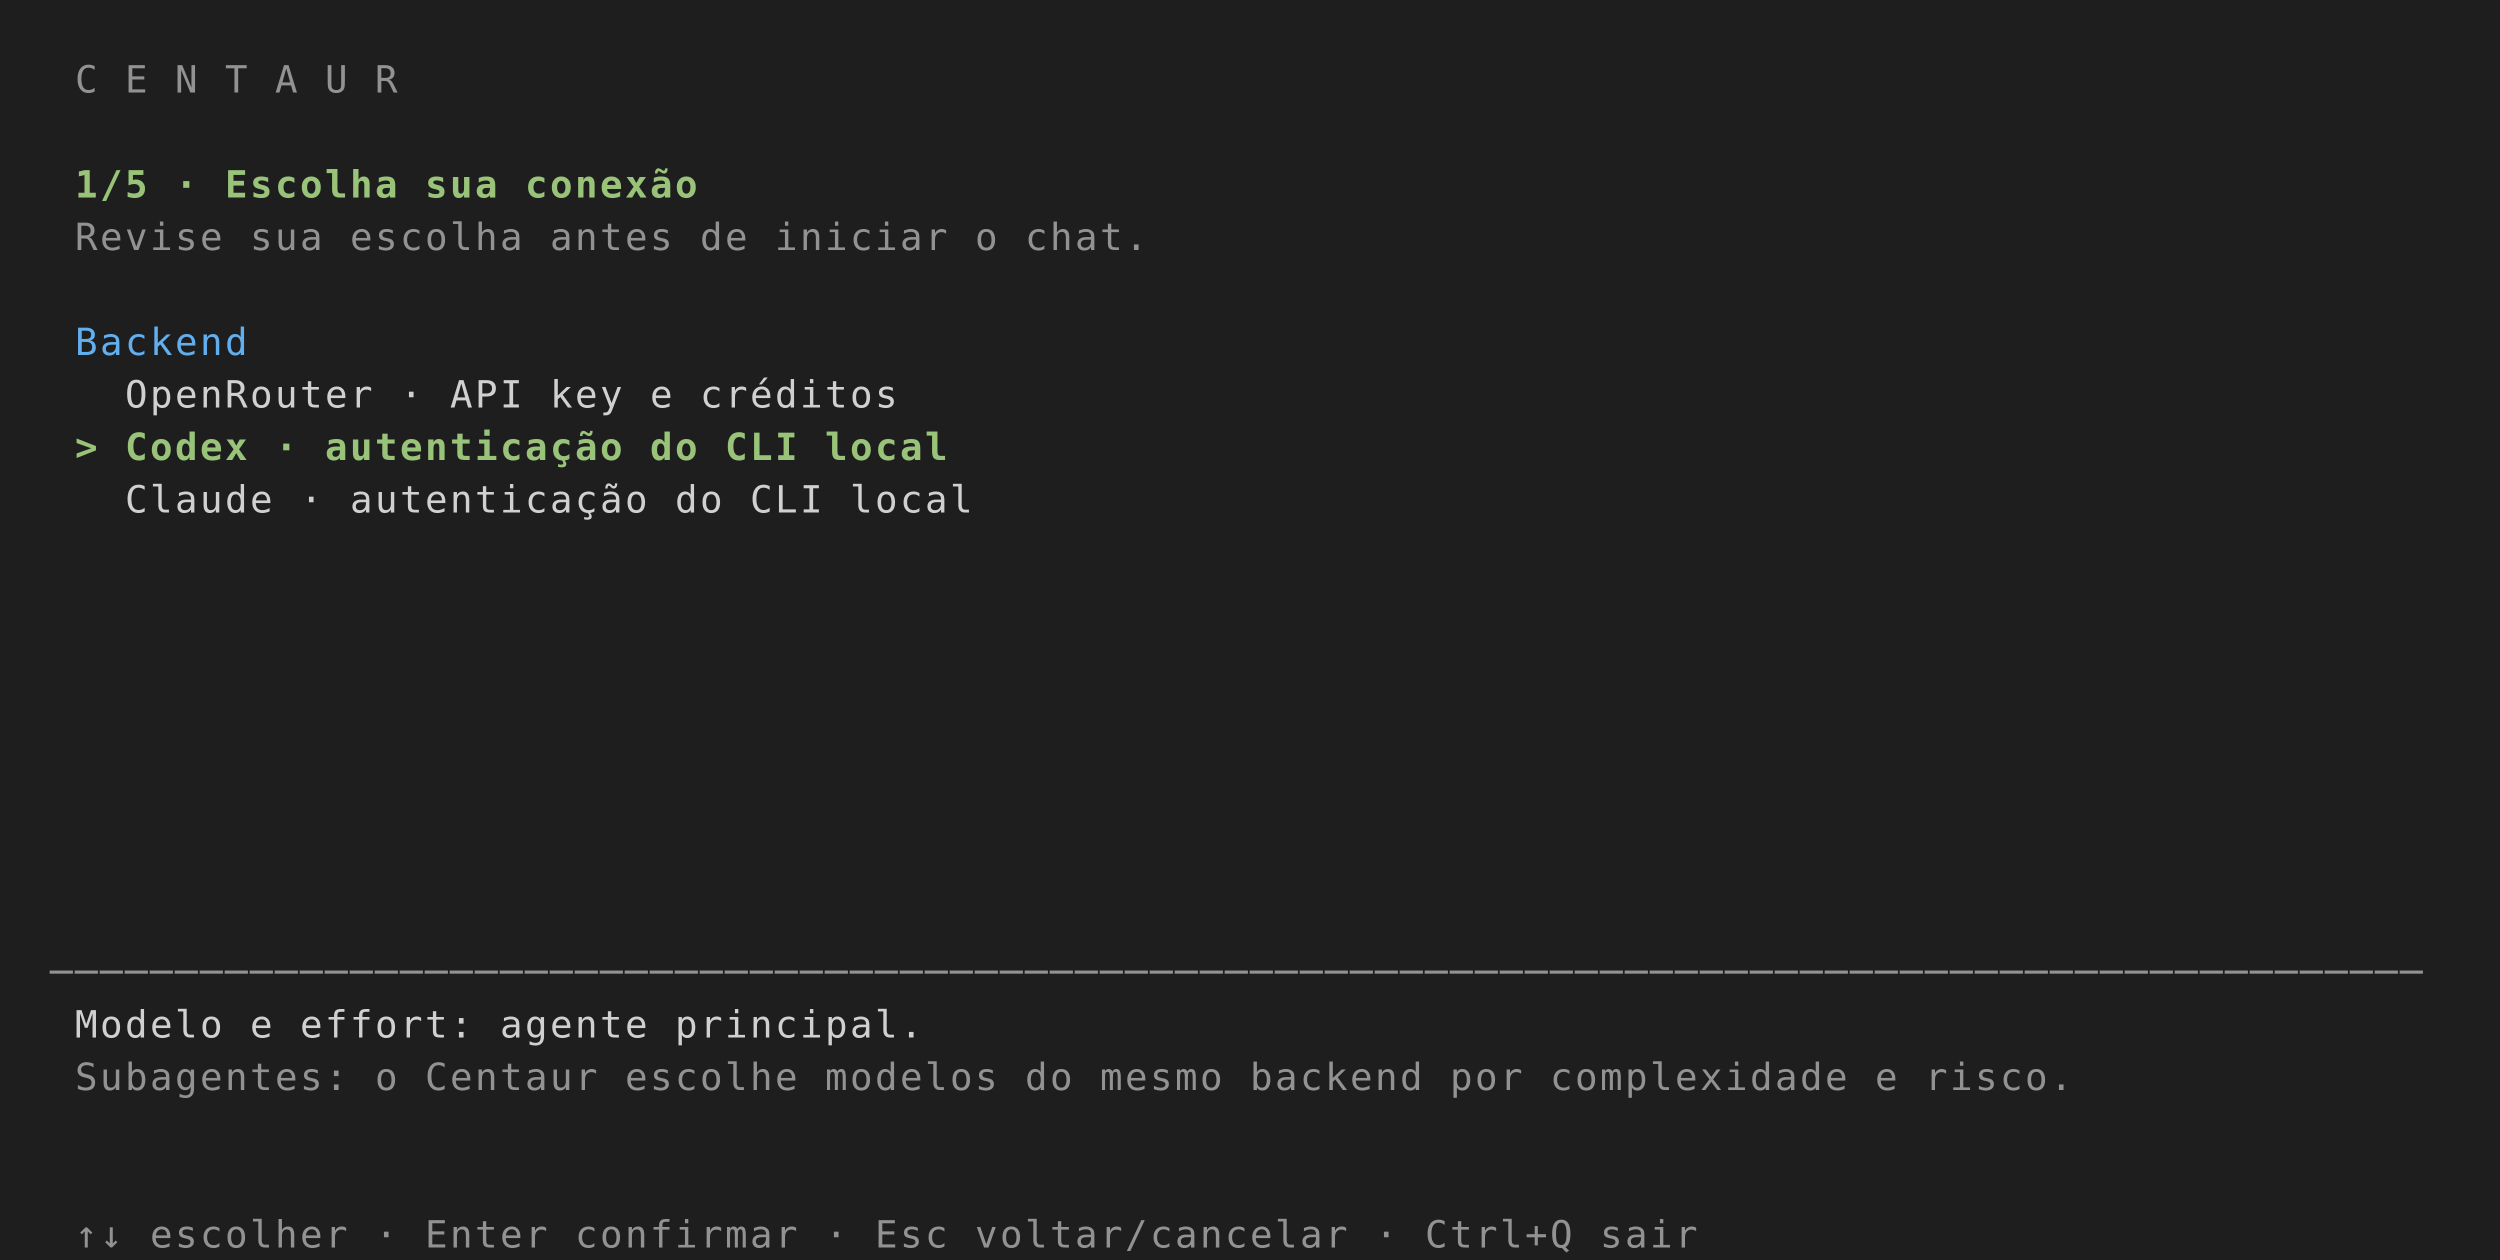
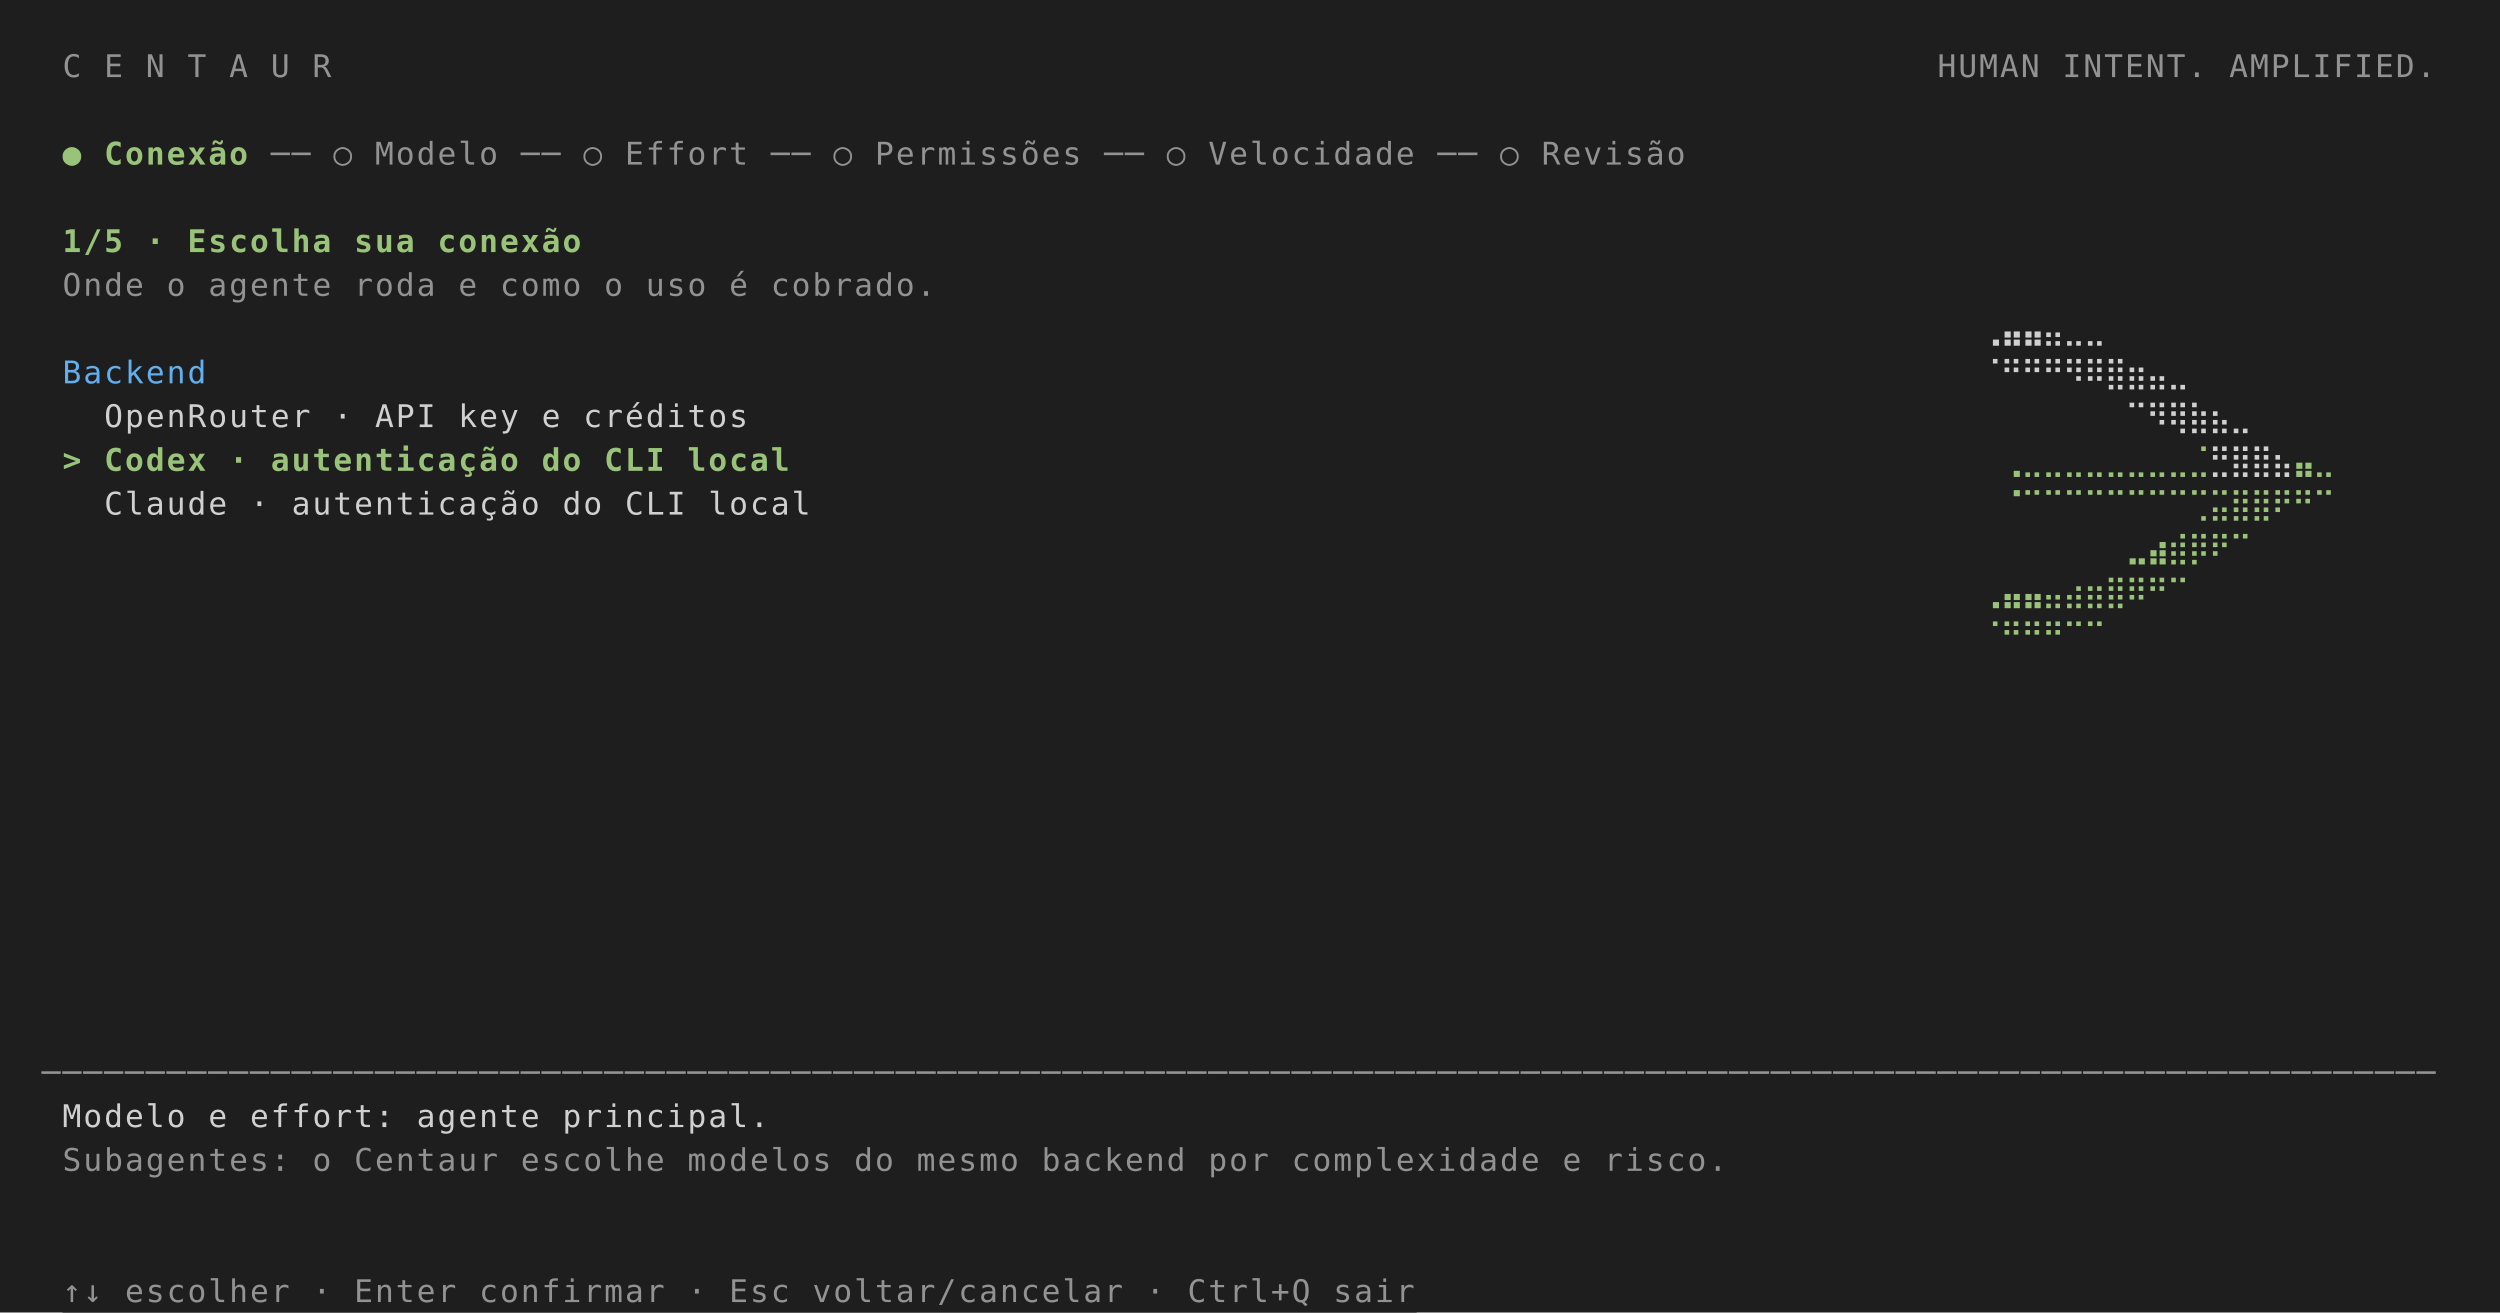
- <svg xmlns="http://www.w3.org/2000/svg" width="1000" height="504" viewBox="0 0 1000 504">
+ <svg xmlns="http://www.w3.org/2000/svg" width="1200" height="630" viewBox="0 0 1200 630">
  <rect width="100%" height="100%" fill="#1e1e1e" />
  <g font-family="DejaVu Sans Mono, DejaVu Sans, monospace" font-size="15">
    <rect x="30" y="21" width="130" height="21" fill="#1e1e1e" />
    <text y="37" fill="#929292" font-weight="normal">
      <tspan x="30">C</tspan>
      <tspan x="50">E</tspan>
      <tspan x="70">N</tspan>
      <tspan x="90">T</tspan>
      <tspan x="110">A</tspan>
      <tspan x="130">U</tspan>
      <tspan x="150">R</tspan>
    </text>
-     <rect x="30" y="63" width="250" height="21" fill="#1e1e1e" />
+     <rect x="930" y="21" width="240" height="21" fill="#1e1e1e" />
+     <text y="37" fill="#929292" font-weight="normal">
+       <tspan x="930">H</tspan>
+       <tspan x="940">U</tspan>
+       <tspan x="950">M</tspan>
+       <tspan x="960">A</tspan>
+       <tspan x="970">N</tspan>
+       <tspan x="990">I</tspan>
+       <tspan x="1000">N</tspan>
+       <tspan x="1010">T</tspan>
+       <tspan x="1020">E</tspan>
+       <tspan x="1030">N</tspan>
+       <tspan x="1040">T</tspan>
+       <tspan x="1050">.</tspan>
+       <tspan x="1070">A</tspan>
+       <tspan x="1080">M</tspan>
+       <tspan x="1090">P</tspan>
+       <tspan x="1100">L</tspan>
+       <tspan x="1110">I</tspan>
+       <tspan x="1120">F</tspan>
+       <tspan x="1130">I</tspan>
+       <tspan x="1140">E</tspan>
+       <tspan x="1150">D</tspan>
+       <tspan x="1160">.</tspan>
+     </text>
+     <rect x="30" y="63" width="90" height="21" fill="#1e1e1e" />
    <text y="79" fill="#98c379" font-weight="bold">
+       <tspan x="30">●</tspan>
+       <tspan x="50">C</tspan>
+       <tspan x="60">o</tspan>
+       <tspan x="70">n</tspan>
+       <tspan x="80">e</tspan>
+       <tspan x="90">x</tspan>
+       <tspan x="100">ã</tspan>
+       <tspan x="110">o</tspan>
+     </text>
+     <rect x="120" y="63" width="690" height="21" fill="#1e1e1e" />
+     <text y="79" fill="#929292" font-weight="normal">
+       <tspan x="130">─</tspan>
+       <tspan x="140">─</tspan>
+       <tspan x="160">○</tspan>
+       <tspan x="180">M</tspan>
+       <tspan x="190">o</tspan>
+       <tspan x="200">d</tspan>
+       <tspan x="210">e</tspan>
+       <tspan x="220">l</tspan>
+       <tspan x="230">o</tspan>
+       <tspan x="250">─</tspan>
+       <tspan x="260">─</tspan>
+       <tspan x="280">○</tspan>
+       <tspan x="300">E</tspan>
+       <tspan x="310">f</tspan>
+       <tspan x="320">f</tspan>
+       <tspan x="330">o</tspan>
+       <tspan x="340">r</tspan>
+       <tspan x="350">t</tspan>
+       <tspan x="370">─</tspan>
+       <tspan x="380">─</tspan>
+       <tspan x="400">○</tspan>
+       <tspan x="420">P</tspan>
+       <tspan x="430">e</tspan>
+       <tspan x="440">r</tspan>
+       <tspan x="450">m</tspan>
+       <tspan x="460">i</tspan>
+       <tspan x="470">s</tspan>
+       <tspan x="480">s</tspan>
+       <tspan x="490">õ</tspan>
+       <tspan x="500">e</tspan>
+       <tspan x="510">s</tspan>
+       <tspan x="530">─</tspan>
+       <tspan x="540">─</tspan>
+       <tspan x="560">○</tspan>
+       <tspan x="580">V</tspan>
+       <tspan x="590">e</tspan>
+       <tspan x="600">l</tspan>
+       <tspan x="610">o</tspan>
+       <tspan x="620">c</tspan>
+       <tspan x="630">i</tspan>
+       <tspan x="640">d</tspan>
+       <tspan x="650">a</tspan>
+       <tspan x="660">d</tspan>
+       <tspan x="670">e</tspan>
+       <tspan x="690">─</tspan>
+       <tspan x="700">─</tspan>
+       <tspan x="720">○</tspan>
+       <tspan x="740">R</tspan>
+       <tspan x="750">e</tspan>
+       <tspan x="760">v</tspan>
+       <tspan x="770">i</tspan>
+       <tspan x="780">s</tspan>
+       <tspan x="790">ã</tspan>
+       <tspan x="800">o</tspan>
+     </text>
+     <rect x="30" y="105" width="250" height="21" fill="#1e1e1e" />
+     <text y="121" fill="#98c379" font-weight="bold">
      <tspan x="30">1</tspan>
      <tspan x="40">/</tspan>
      <tspan x="50">5</tspan>
      <tspan x="70">·</tspan>
      <tspan x="90">E</tspan>
      <tspan x="100">s</tspan>
      <tspan x="110">c</tspan>
      <tspan x="120">o</tspan>
      <tspan x="130">l</tspan>
      <tspan x="140">h</tspan>
      <tspan x="150">a</tspan>
      <tspan x="170">s</tspan>
      <tspan x="180">u</tspan>
      <tspan x="190">a</tspan>
      <tspan x="210">c</tspan>
      <tspan x="220">o</tspan>
      <tspan x="230">n</tspan>
      <tspan x="240">e</tspan>
      <tspan x="250">x</tspan>
      <tspan x="260">ã</tspan>
      <tspan x="270">o</tspan>
    </text>
-     <rect x="30" y="84" width="430" height="21" fill="#1e1e1e" />
-     <text y="100" fill="#929292" font-weight="normal">
-       <tspan x="30">R</tspan>
-       <tspan x="40">e</tspan>
-       <tspan x="50">v</tspan>
-       <tspan x="60">i</tspan>
-       <tspan x="70">s</tspan>
-       <tspan x="80">e</tspan>
-       <tspan x="100">s</tspan>
-       <tspan x="110">u</tspan>
-       <tspan x="120">a</tspan>
-       <tspan x="140">e</tspan>
-       <tspan x="150">s</tspan>
-       <tspan x="160">c</tspan>
-       <tspan x="170">o</tspan>
-       <tspan x="180">l</tspan>
-       <tspan x="190">h</tspan>
+     <rect x="30" y="126" width="420" height="21" fill="#1e1e1e" />
+     <text y="142" fill="#929292" font-weight="normal">
+       <tspan x="30">O</tspan>
+       <tspan x="40">n</tspan>
+       <tspan x="50">d</tspan>
+       <tspan x="60">e</tspan>
+       <tspan x="80">o</tspan>
+       <tspan x="100">a</tspan>
+       <tspan x="110">g</tspan>
+       <tspan x="120">e</tspan>
+       <tspan x="130">n</tspan>
+       <tspan x="140">t</tspan>
+       <tspan x="150">e</tspan>
+       <tspan x="170">r</tspan>
+       <tspan x="180">o</tspan>
+       <tspan x="190">d</tspan>
      <tspan x="200">a</tspan>
-       <tspan x="220">a</tspan>
-       <tspan x="230">n</tspan>
-       <tspan x="240">t</tspan>
-       <tspan x="250">e</tspan>
-       <tspan x="260">s</tspan>
-       <tspan x="280">d</tspan>
-       <tspan x="290">e</tspan>
-       <tspan x="310">i</tspan>
-       <tspan x="320">n</tspan>
-       <tspan x="330">i</tspan>
-       <tspan x="340">c</tspan>
-       <tspan x="350">i</tspan>
-       <tspan x="360">a</tspan>
-       <tspan x="370">r</tspan>
-       <tspan x="390">o</tspan>
-       <tspan x="410">c</tspan>
-       <tspan x="420">h</tspan>
-       <tspan x="430">a</tspan>
-       <tspan x="440">t</tspan>
-       <tspan x="450">.</tspan>
-     </text>
-     <rect x="30" y="126" width="70" height="21" fill="#1e1e1e" />
-     <text y="142" fill="#61afef" font-weight="normal">
+       <tspan x="220">e</tspan>
+       <tspan x="240">c</tspan>
+       <tspan x="250">o</tspan>
+       <tspan x="260">m</tspan>
+       <tspan x="270">o</tspan>
+       <tspan x="290">o</tspan>
+       <tspan x="310">u</tspan>
+       <tspan x="320">s</tspan>
+       <tspan x="330">o</tspan>
+       <tspan x="350">é</tspan>
+       <tspan x="370">c</tspan>
+       <tspan x="380">o</tspan>
+       <tspan x="390">b</tspan>
+       <tspan x="400">r</tspan>
+       <tspan x="410">a</tspan>
+       <tspan x="420">d</tspan>
+       <tspan x="430">o</tspan>
+       <tspan x="440">.</tspan>
+     </text>
+     <rect x="950" y="147" width="30" height="21" fill="#1e1e1e" />
+     <text y="163" fill="#d0d0d0" font-weight="bold">
+       <tspan x="950">⢀</tspan>
+       <tspan x="960">⣤</tspan>
+       <tspan x="970">⣤</tspan>
+     </text>
+     <rect x="980" y="147" width="30" height="21" fill="#1e1e1e" />
+     <text y="163" fill="#d0d0d0" font-weight="normal">
+       <tspan x="980">⣤</tspan>
+       <tspan x="990">⣀</tspan>
+       <tspan x="1000">⣀</tspan>
+     </text>
+     <rect x="30" y="168" width="70" height="21" fill="#1e1e1e" />
+     <text y="184" fill="#61afef" font-weight="normal">
      <tspan x="30">B</tspan>
      <tspan x="40">a</tspan>
      <tspan x="50">c</tspan>
      <tspan x="60">k</tspan>
      <tspan x="70">e</tspan>
      <tspan x="80">n</tspan>
      <tspan x="90">d</tspan>
    </text>
-     <rect x="20" y="147" width="950" height="21" fill="#1e1e1e" />
-     <text y="163" fill="#d0d0d0" font-weight="normal">
+     <rect x="950" y="168" width="100" height="21" fill="#1e1e1e" />
+     <text y="184" fill="#d0d0d0" font-weight="normal">
+       <tspan x="950">⠈</tspan>
+       <tspan x="960">⠛</tspan>
+       <tspan x="970">⠛</tspan>
+       <tspan x="980">⠛</tspan>
+       <tspan x="990">⠻</tspan>
+       <tspan x="1000">⠿</tspan>
+       <tspan x="1010">⣿</tspan>
+       <tspan x="1020">⣶</tspan>
+       <tspan x="1030">⣤</tspan>
+       <tspan x="1040">⣀</tspan>
+     </text>
+     <rect x="20" y="189" width="830" height="21" fill="#1e1e1e" />
+     <text y="205" fill="#d0d0d0" font-weight="normal">
      <tspan x="50">O</tspan>
      <tspan x="60">p</tspan>
      <tspan x="70">e</tspan>
      <tspan x="80">n</tspan>
      <tspan x="90">R</tspan>
      <tspan x="100">o</tspan>
      <tspan x="110">u</tspan>
      <tspan x="120">t</tspan>
      <tspan x="130">e</tspan>
      <tspan x="140">r</tspan>
      <tspan x="160">·</tspan>
      <tspan x="180">A</tspan>
      <tspan x="190">P</tspan>
      <tspan x="200">I</tspan>
      <tspan x="220">k</tspan>
      <tspan x="230">e</tspan>
      <tspan x="240">y</tspan>
      <tspan x="260">e</tspan>
      <tspan x="280">c</tspan>
      <tspan x="290">r</tspan>
      <tspan x="300">é</tspan>
      <tspan x="310">d</tspan>
      <tspan x="320">i</tspan>
      <tspan x="330">t</tspan>
      <tspan x="340">o</tspan>
      <tspan x="350">s</tspan>
    </text>
-     <rect x="20" y="168" width="950" height="21" fill="#1e1e1e" />
-     <text y="184" fill="#98c379" font-weight="bold">
+     <rect x="1020" y="189" width="60" height="21" fill="#1e1e1e" />
+     <text y="205" fill="#d0d0d0" font-weight="normal">
+       <tspan x="1020">⠉</tspan>
+       <tspan x="1030">⠻</tspan>
+       <tspan x="1040">⢿</tspan>
+       <tspan x="1050">⣷</tspan>
+       <tspan x="1060">⣦</tspan>
+       <tspan x="1070">⣀</tspan>
+     </text>
+     <rect x="20" y="210" width="830" height="21" fill="#1e1e1e" />
+     <text y="226" fill="#98c379" font-weight="bold">
      <tspan x="30">&gt;</tspan>
      <tspan x="50">C</tspan>
      <tspan x="60">o</tspan>
      <tspan x="70">d</tspan>
      <tspan x="80">e</tspan>
      <tspan x="90">x</tspan>
      <tspan x="110">·</tspan>
      <tspan x="130">a</tspan>
      <tspan x="140">u</tspan>
      <tspan x="150">t</tspan>
      <tspan x="160">e</tspan>
      <tspan x="170">n</tspan>
      <tspan x="180">t</tspan>
      <tspan x="190">i</tspan>
      <tspan x="200">c</tspan>
      <tspan x="210">a</tspan>
      <tspan x="220">ç</tspan>
      <tspan x="230">ã</tspan>
      <tspan x="240">o</tspan>
      <tspan x="260">d</tspan>
      <tspan x="270">o</tspan>
      <tspan x="290">C</tspan>
      <tspan x="300">L</tspan>
      <tspan x="310">I</tspan>
      <tspan x="330">l</tspan>
      <tspan x="340">o</tspan>
      <tspan x="350">c</tspan>
      <tspan x="360">a</tspan>
      <tspan x="370">l</tspan>
    </text>
-     <rect x="20" y="189" width="950" height="21" fill="#1e1e1e" />
-     <text y="205" fill="#d0d0d0" font-weight="normal">
+     <rect x="960" y="210" width="10" height="21" fill="#1e1e1e" />
+     <text y="226" fill="#98c379" font-weight="bold">
+       <tspan x="960">⢀</tspan>
+     </text>
+     <rect x="970" y="210" width="90" height="21" fill="#1e1e1e" />
+     <text y="226" fill="#98c379" font-weight="normal">
+       <tspan x="970">⣀</tspan>
+       <tspan x="980">⣀</tspan>
+       <tspan x="990">⣀</tspan>
+       <tspan x="1000">⣀</tspan>
+       <tspan x="1010">⣀</tspan>
+       <tspan x="1020">⣀</tspan>
+       <tspan x="1030">⣀</tspan>
+       <tspan x="1040">⣀</tspan>
+       <tspan x="1050">⣈</tspan>
+     </text>
+     <rect x="1060" y="210" width="40" height="21" fill="#1e1e1e" />
+     <text y="226" fill="#d0d0d0" font-weight="normal">
+       <tspan x="1060">⣛</tspan>
+       <tspan x="1070">⣿</tspan>
+       <tspan x="1080">⣿</tspan>
+       <tspan x="1090">⣦</tspan>
+     </text>
+     <rect x="1100" y="210" width="10" height="21" fill="#1e1e1e" />
+     <text y="226" fill="#98c379" font-weight="bold">
+       <tspan x="1100">⣤</tspan>
+     </text>
+     <rect x="1110" y="210" width="10" height="21" fill="#1e1e1e" />
+     <text y="226" fill="#98c379" font-weight="normal">
+       <tspan x="1110">⣀</tspan>
+     </text>
+     <rect x="20" y="231" width="830" height="21" fill="#1e1e1e" />
+     <text y="247" fill="#d0d0d0" font-weight="normal">
      <tspan x="50">C</tspan>
      <tspan x="60">l</tspan>
      <tspan x="70">a</tspan>
      <tspan x="80">u</tspan>
      <tspan x="90">d</tspan>
      <tspan x="100">e</tspan>
      <tspan x="120">·</tspan>
      <tspan x="140">a</tspan>
      <tspan x="150">u</tspan>
      <tspan x="160">t</tspan>
      <tspan x="170">e</tspan>
      <tspan x="180">n</tspan>
      <tspan x="190">t</tspan>
      <tspan x="200">i</tspan>
      <tspan x="210">c</tspan>
      <tspan x="220">a</tspan>
      <tspan x="230">ç</tspan>
      <tspan x="240">ã</tspan>
      <tspan x="250">o</tspan>
      <tspan x="270">d</tspan>
      <tspan x="280">o</tspan>
      <tspan x="300">C</tspan>
      <tspan x="310">L</tspan>
      <tspan x="320">I</tspan>
      <tspan x="340">l</tspan>
      <tspan x="350">o</tspan>
      <tspan x="360">c</tspan>
      <tspan x="370">a</tspan>
      <tspan x="380">l</tspan>
    </text>
-     <rect x="20" y="378" width="950" height="21" fill="#1e1e1e" />
-     <text y="394" fill="#929292" font-weight="normal">
+     <rect x="960" y="231" width="10" height="21" fill="#1e1e1e" />
+     <text y="247" fill="#98c379" font-weight="bold">
+       <tspan x="960">⠈</tspan>
+     </text>
+     <rect x="970" y="231" width="150" height="21" fill="#1e1e1e" />
+     <text y="247" fill="#98c379" font-weight="normal">
+       <tspan x="970">⠉</tspan>
+       <tspan x="980">⠉</tspan>
+       <tspan x="990">⠉</tspan>
+       <tspan x="1000">⠉</tspan>
+       <tspan x="1010">⠉</tspan>
+       <tspan x="1020">⠉</tspan>
+       <tspan x="1030">⠉</tspan>
+       <tspan x="1040">⠉</tspan>
+       <tspan x="1050">⢉</tspan>
+       <tspan x="1060">⣭</tspan>
+       <tspan x="1070">⣿</tspan>
+       <tspan x="1080">⣿</tspan>
+       <tspan x="1090">⠟</tspan>
+       <tspan x="1100">⠛</tspan>
+       <tspan x="1110">⠉</tspan>
+     </text>
+     <rect x="1020" y="252" width="20" height="21" fill="#1e1e1e" />
+     <text y="268" fill="#98c379" font-weight="bold">
+       <tspan x="1020">⣀</tspan>
+       <tspan x="1030">⣴</tspan>
+     </text>
+     <rect x="1040" y="252" width="40" height="21" fill="#1e1e1e" />
+     <text y="268" fill="#98c379" font-weight="normal">
+       <tspan x="1040">⣾</tspan>
+       <tspan x="1050">⡿</tspan>
+       <tspan x="1060">⠟</tspan>
+       <tspan x="1070">⠉</tspan>
+     </text>
+     <rect x="950" y="273" width="30" height="21" fill="#1e1e1e" />
+     <text y="289" fill="#98c379" font-weight="bold">
+       <tspan x="950">⢀</tspan>
+       <tspan x="960">⣤</tspan>
+       <tspan x="970">⣤</tspan>
+     </text>
+     <rect x="980" y="273" width="70" height="21" fill="#1e1e1e" />
+     <text y="289" fill="#98c379" font-weight="normal">
+       <tspan x="980">⣤</tspan>
+       <tspan x="990">⣴</tspan>
+       <tspan x="1000">⣶</tspan>
+       <tspan x="1010">⣿</tspan>
+       <tspan x="1020">⠿</tspan>
+       <tspan x="1030">⠛</tspan>
+       <tspan x="1040">⠉</tspan>
+     </text>
+     <rect x="950" y="294" width="60" height="21" fill="#1e1e1e" />
+     <text y="310" fill="#98c379" font-weight="normal">
+       <tspan x="950">⠈</tspan>
+       <tspan x="960">⠛</tspan>
+       <tspan x="970">⠛</tspan>
+       <tspan x="980">⠛</tspan>
+       <tspan x="990">⠉</tspan>
+       <tspan x="1000">⠉</tspan>
+     </text>
+     <rect x="20" y="504" width="1150" height="21" fill="#1e1e1e" />
+     <text y="520" fill="#929292" font-weight="normal">
      <tspan x="20">─</tspan>
      <tspan x="30">─</tspan>
      <tspan x="40">─</tspan>
      <tspan x="50">─</tspan>
      <tspan x="60">─</tspan>
      <tspan x="70">─</tspan>
      <tspan x="80">─</tspan>
      <tspan x="90">─</tspan>
      <tspan x="100">─</tspan>
      <tspan x="110">─</tspan>
      <tspan x="120">─</tspan>
      <tspan x="130">─</tspan>
      <tspan x="140">─</tspan>
      <tspan x="150">─</tspan>
      <tspan x="160">─</tspan>
      <tspan x="170">─</tspan>
      <tspan x="180">─</tspan>
      <tspan x="190">─</tspan>
      <tspan x="200">─</tspan>
      <tspan x="210">─</tspan>
      <tspan x="220">─</tspan>
      <tspan x="230">─</tspan>
      <tspan x="240">─</tspan>
      <tspan x="250">─</tspan>
      <tspan x="260">─</tspan>
      <tspan x="270">─</tspan>
      <tspan x="280">─</tspan>
      <tspan x="290">─</tspan>
      <tspan x="300">─</tspan>
      <tspan x="310">─</tspan>
      <tspan x="320">─</tspan>
      <tspan x="330">─</tspan>
      <tspan x="340">─</tspan>
      <tspan x="350">─</tspan>
      <tspan x="360">─</tspan>
      <tspan x="370">─</tspan>
      <tspan x="380">─</tspan>
      <tspan x="390">─</tspan>
      <tspan x="400">─</tspan>
      <tspan x="410">─</tspan>
      <tspan x="420">─</tspan>
      <tspan x="430">─</tspan>
      <tspan x="440">─</tspan>
      <tspan x="450">─</tspan>
      <tspan x="460">─</tspan>
      <tspan x="470">─</tspan>
      <tspan x="480">─</tspan>
      <tspan x="490">─</tspan>
      <tspan x="500">─</tspan>
      <tspan x="510">─</tspan>
      <tspan x="520">─</tspan>
      <tspan x="530">─</tspan>
      <tspan x="540">─</tspan>
      <tspan x="550">─</tspan>
      <tspan x="560">─</tspan>
      <tspan x="570">─</tspan>
      <tspan x="580">─</tspan>
      <tspan x="590">─</tspan>
      <tspan x="600">─</tspan>
      <tspan x="610">─</tspan>
      <tspan x="620">─</tspan>
      <tspan x="630">─</tspan>
      <tspan x="640">─</tspan>
      <tspan x="650">─</tspan>
      <tspan x="660">─</tspan>
      <tspan x="670">─</tspan>
      <tspan x="680">─</tspan>
      <tspan x="690">─</tspan>
      <tspan x="700">─</tspan>
      <tspan x="710">─</tspan>
      <tspan x="720">─</tspan>
      <tspan x="730">─</tspan>
      <tspan x="740">─</tspan>
      <tspan x="750">─</tspan>
      <tspan x="760">─</tspan>
      <tspan x="770">─</tspan>
      <tspan x="780">─</tspan>
      <tspan x="790">─</tspan>
      <tspan x="800">─</tspan>
      <tspan x="810">─</tspan>
      <tspan x="820">─</tspan>
      <tspan x="830">─</tspan>
      <tspan x="840">─</tspan>
      <tspan x="850">─</tspan>
      <tspan x="860">─</tspan>
      <tspan x="870">─</tspan>
      <tspan x="880">─</tspan>
      <tspan x="890">─</tspan>
      <tspan x="900">─</tspan>
      <tspan x="910">─</tspan>
      <tspan x="920">─</tspan>
      <tspan x="930">─</tspan>
      <tspan x="940">─</tspan>
      <tspan x="950">─</tspan>
      <tspan x="960">─</tspan>
-     </text>
-     <rect x="30" y="399" width="340" height="21" fill="#1e1e1e" />
-     <text y="415" fill="#d0d0d0" font-weight="normal">
+       <tspan x="970">─</tspan>
+       <tspan x="980">─</tspan>
+       <tspan x="990">─</tspan>
+       <tspan x="1000">─</tspan>
+       <tspan x="1010">─</tspan>
+       <tspan x="1020">─</tspan>
+       <tspan x="1030">─</tspan>
+       <tspan x="1040">─</tspan>
+       <tspan x="1050">─</tspan>
+       <tspan x="1060">─</tspan>
+       <tspan x="1070">─</tspan>
+       <tspan x="1080">─</tspan>
+       <tspan x="1090">─</tspan>
+       <tspan x="1100">─</tspan>
+       <tspan x="1110">─</tspan>
+       <tspan x="1120">─</tspan>
+       <tspan x="1130">─</tspan>
+       <tspan x="1140">─</tspan>
+       <tspan x="1150">─</tspan>
+       <tspan x="1160">─</tspan>
+     </text>
+     <rect x="30" y="525" width="340" height="21" fill="#1e1e1e" />
+     <text y="541" fill="#d0d0d0" font-weight="normal">
      <tspan x="30">M</tspan>
      <tspan x="40">o</tspan>
      <tspan x="50">d</tspan>
      <tspan x="60">e</tspan>
      <tspan x="70">l</tspan>
      <tspan x="80">o</tspan>
      <tspan x="100">e</tspan>
      <tspan x="120">e</tspan>
      <tspan x="130">f</tspan>
      <tspan x="140">f</tspan>
      <tspan x="150">o</tspan>
      <tspan x="160">r</tspan>
      <tspan x="170">t</tspan>
      <tspan x="180">:</tspan>
      <tspan x="200">a</tspan>
      <tspan x="210">g</tspan>
      <tspan x="220">e</tspan>
      <tspan x="230">n</tspan>
      <tspan x="240">t</tspan>
      <tspan x="250">e</tspan>
      <tspan x="270">p</tspan>
      <tspan x="280">r</tspan>
      <tspan x="290">i</tspan>
      <tspan x="300">n</tspan>
      <tspan x="310">c</tspan>
      <tspan x="320">i</tspan>
      <tspan x="330">p</tspan>
      <tspan x="340">a</tspan>
      <tspan x="350">l</tspan>
      <tspan x="360">.</tspan>
    </text>
-     <rect x="30" y="420" width="800" height="21" fill="#1e1e1e" />
-     <text y="436" fill="#929292" font-weight="normal">
+     <rect x="30" y="546" width="800" height="21" fill="#1e1e1e" />
+     <text y="562" fill="#929292" font-weight="normal">
      <tspan x="30">S</tspan>
      <tspan x="40">u</tspan>
      <tspan x="50">b</tspan>
      <tspan x="60">a</tspan>
      <tspan x="70">g</tspan>
      <tspan x="80">e</tspan>
      <tspan x="90">n</tspan>
      <tspan x="100">t</tspan>
      <tspan x="110">e</tspan>
      <tspan x="120">s</tspan>
      <tspan x="130">:</tspan>
      <tspan x="150">o</tspan>
      <tspan x="170">C</tspan>
      <tspan x="180">e</tspan>
      <tspan x="190">n</tspan>
      <tspan x="200">t</tspan>
      <tspan x="210">a</tspan>
      <tspan x="220">u</tspan>
      <tspan x="230">r</tspan>
      <tspan x="250">e</tspan>
      <tspan x="260">s</tspan>
      <tspan x="270">c</tspan>
      <tspan x="280">o</tspan>
      <tspan x="290">l</tspan>
      <tspan x="300">h</tspan>
      <tspan x="310">e</tspan>
      <tspan x="330">m</tspan>
      <tspan x="340">o</tspan>
      <tspan x="350">d</tspan>
      <tspan x="360">e</tspan>
      <tspan x="370">l</tspan>
      <tspan x="380">o</tspan>
      <tspan x="390">s</tspan>
      <tspan x="410">d</tspan>
      <tspan x="420">o</tspan>
      <tspan x="440">m</tspan>
      <tspan x="450">e</tspan>
      <tspan x="460">s</tspan>
      <tspan x="470">m</tspan>
      <tspan x="480">o</tspan>
      <tspan x="500">b</tspan>
      <tspan x="510">a</tspan>
      <tspan x="520">c</tspan>
      <tspan x="530">k</tspan>
      <tspan x="540">e</tspan>
      <tspan x="550">n</tspan>
      <tspan x="560">d</tspan>
      <tspan x="580">p</tspan>
      <tspan x="590">o</tspan>
      <tspan x="600">r</tspan>
      <tspan x="620">c</tspan>
      <tspan x="630">o</tspan>
      <tspan x="640">m</tspan>
      <tspan x="650">p</tspan>
      <tspan x="660">l</tspan>
      <tspan x="670">e</tspan>
      <tspan x="680">x</tspan>
      <tspan x="690">i</tspan>
      <tspan x="700">d</tspan>
      <tspan x="710">a</tspan>
      <tspan x="720">d</tspan>
      <tspan x="730">e</tspan>
      <tspan x="750">e</tspan>
      <tspan x="770">r</tspan>
      <tspan x="780">i</tspan>
      <tspan x="790">s</tspan>
      <tspan x="800">c</tspan>
      <tspan x="810">o</tspan>
      <tspan x="820">.</tspan>
    </text>
-     <rect x="30" y="483" width="650" height="21" fill="#1e1e1e" />
-     <text y="499" fill="#929292" font-weight="normal">
+     <rect x="30" y="609" width="650" height="21" fill="#1e1e1e" />
+     <text y="625" fill="#929292" font-weight="normal">
      <tspan x="30">↑</tspan>
      <tspan x="40">↓</tspan>
      <tspan x="60">e</tspan>
      <tspan x="70">s</tspan>
      <tspan x="80">c</tspan>
      <tspan x="90">o</tspan>
      <tspan x="100">l</tspan>
      <tspan x="110">h</tspan>
      <tspan x="120">e</tspan>
      <tspan x="130">r</tspan>
      <tspan x="150">·</tspan>
      <tspan x="170">E</tspan>
      <tspan x="180">n</tspan>
      <tspan x="190">t</tspan>
      <tspan x="200">e</tspan>
      <tspan x="210">r</tspan>
      <tspan x="230">c</tspan>
      <tspan x="240">o</tspan>
      <tspan x="250">n</tspan>
      <tspan x="260">f</tspan>
      <tspan x="270">i</tspan>
      <tspan x="280">r</tspan>
      <tspan x="290">m</tspan>
      <tspan x="300">a</tspan>
      <tspan x="310">r</tspan>
      <tspan x="330">·</tspan>
      <tspan x="350">E</tspan>
      <tspan x="360">s</tspan>
      <tspan x="370">c</tspan>
      <tspan x="390">v</tspan>
      <tspan x="400">o</tspan>
      <tspan x="410">l</tspan>
      <tspan x="420">t</tspan>
      <tspan x="430">a</tspan>
      <tspan x="440">r</tspan>
      <tspan x="450">/</tspan>
      <tspan x="460">c</tspan>
      <tspan x="470">a</tspan>
      <tspan x="480">n</tspan>
      <tspan x="490">c</tspan>
      <tspan x="500">e</tspan>
      <tspan x="510">l</tspan>
      <tspan x="520">a</tspan>
      <tspan x="530">r</tspan>
      <tspan x="550">·</tspan>
      <tspan x="570">C</tspan>
      <tspan x="580">t</tspan>
      <tspan x="590">r</tspan>
      <tspan x="600">l</tspan>
      <tspan x="610">+</tspan>
      <tspan x="620">Q</tspan>
      <tspan x="640">s</tspan>
      <tspan x="650">a</tspan>
      <tspan x="660">i</tspan>
      <tspan x="670">r</tspan>
    </text>
  </g>
</svg>
